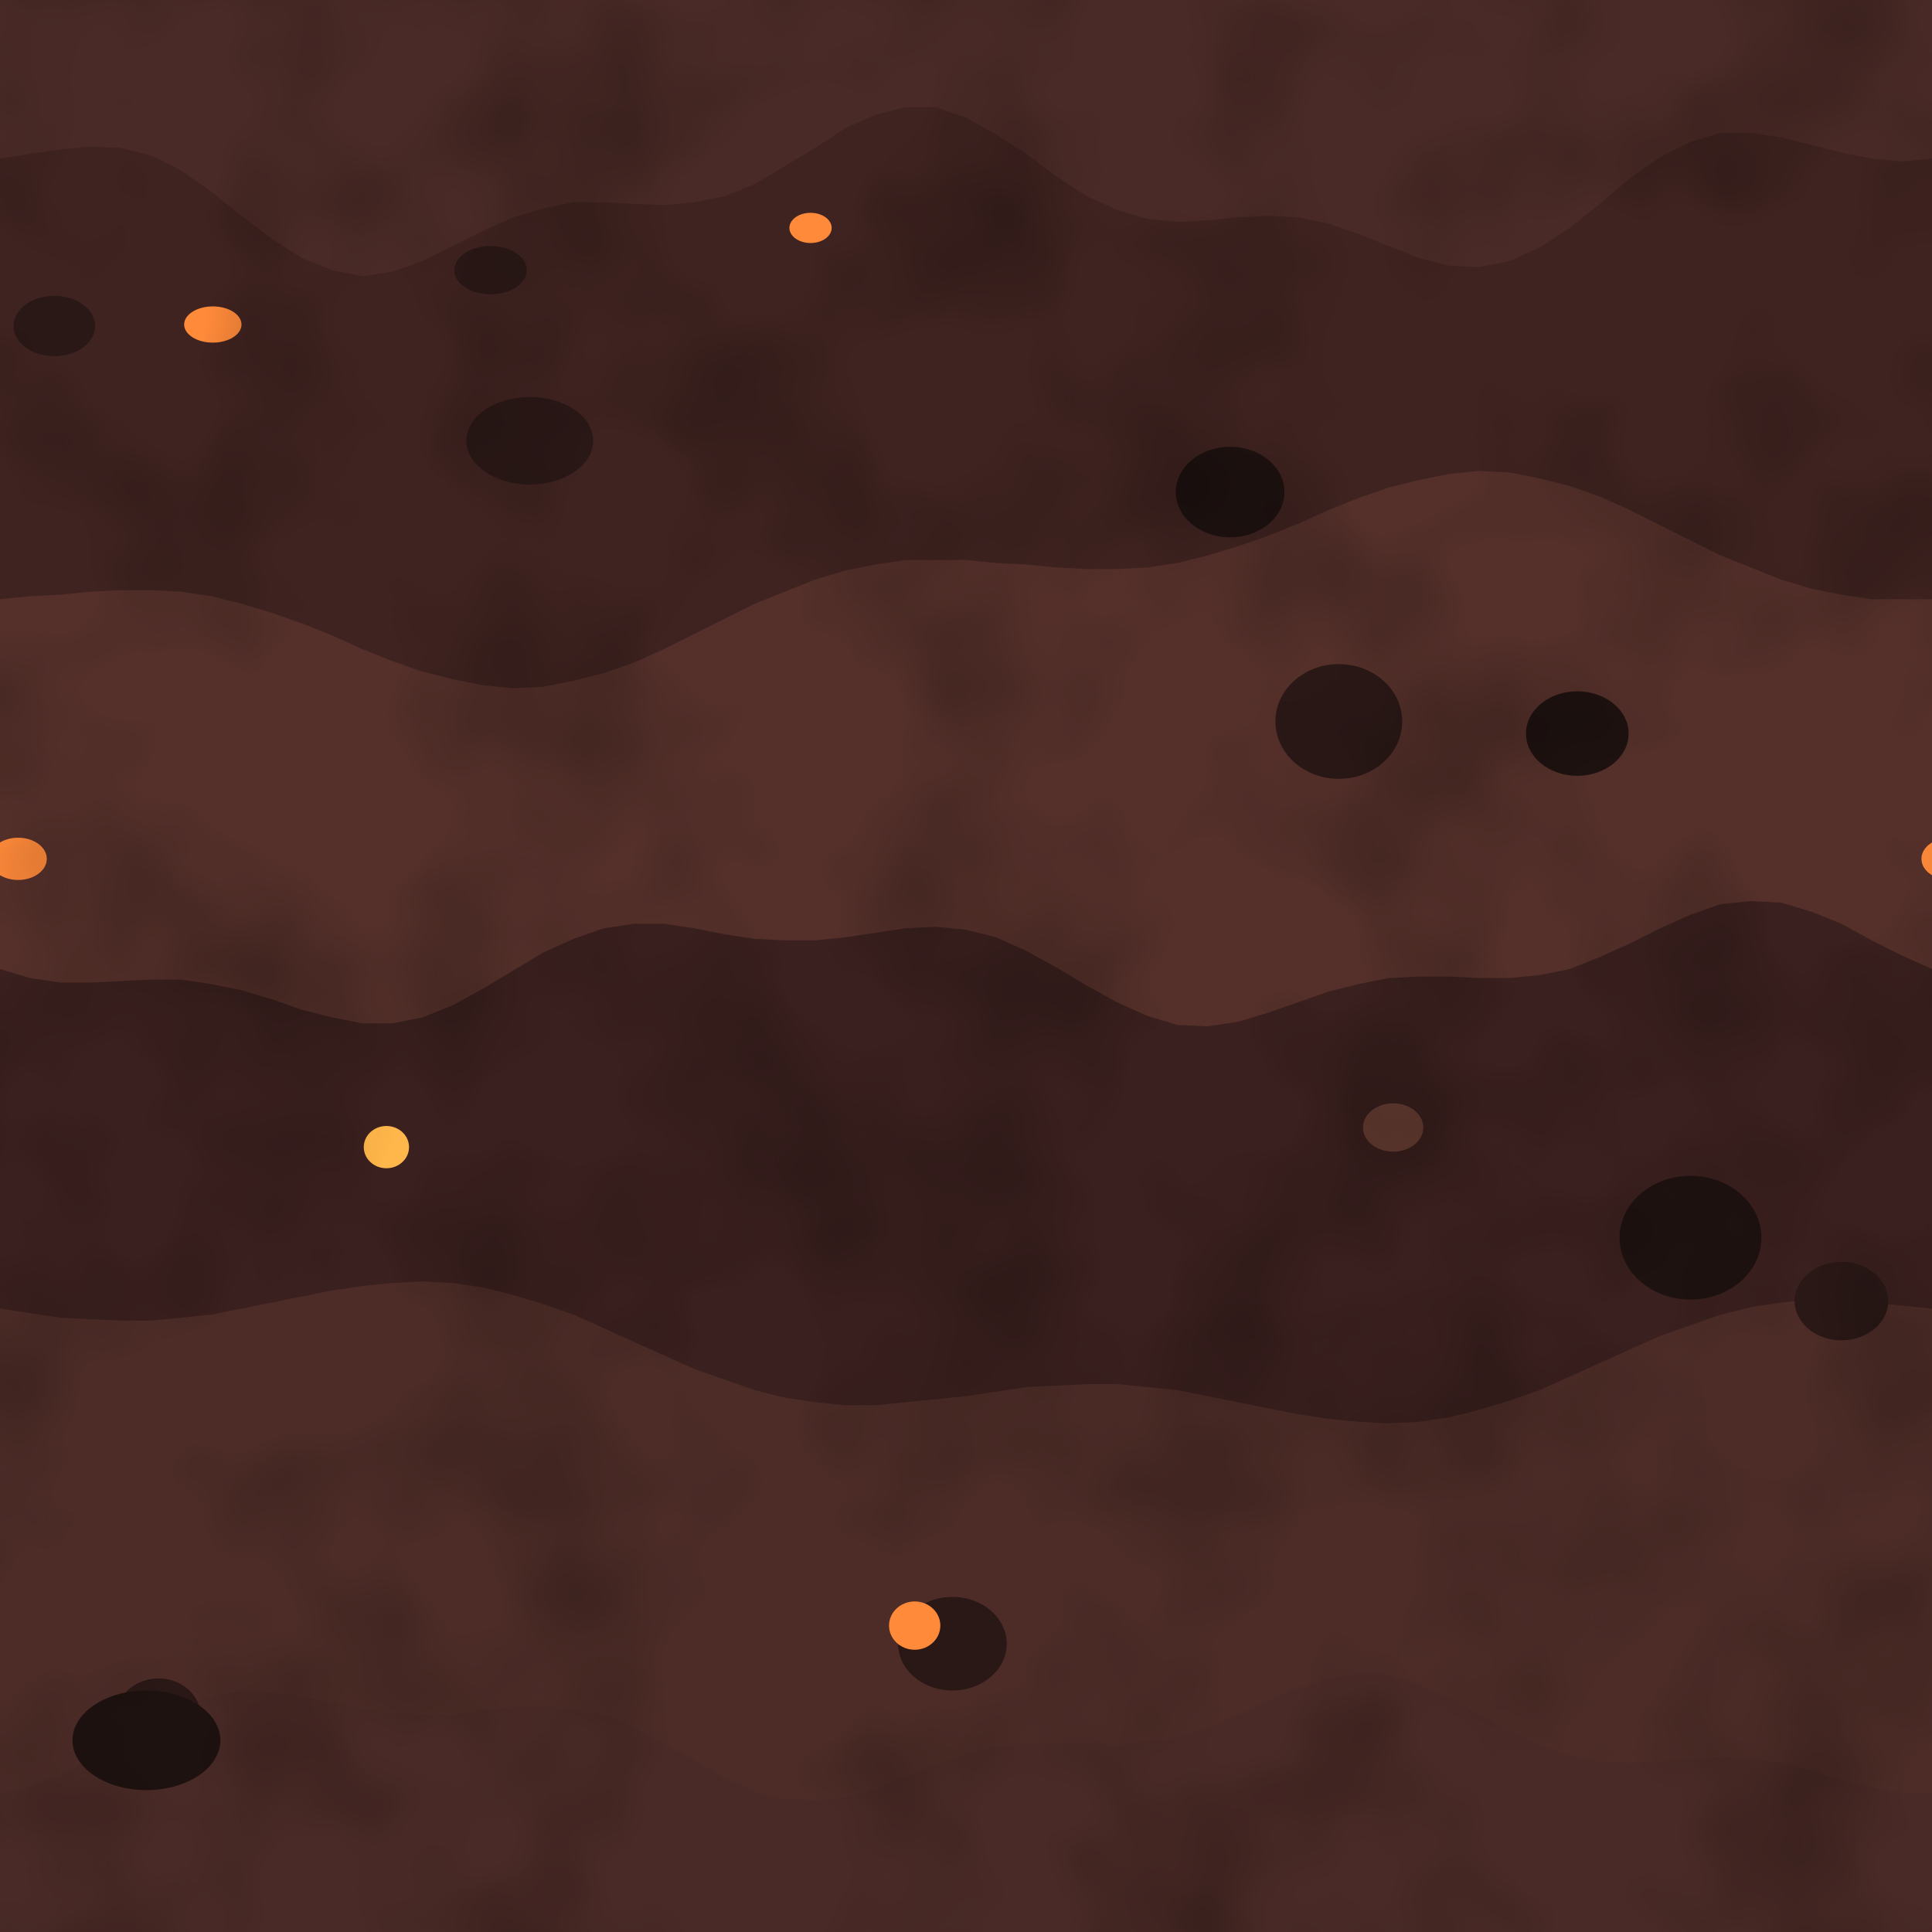
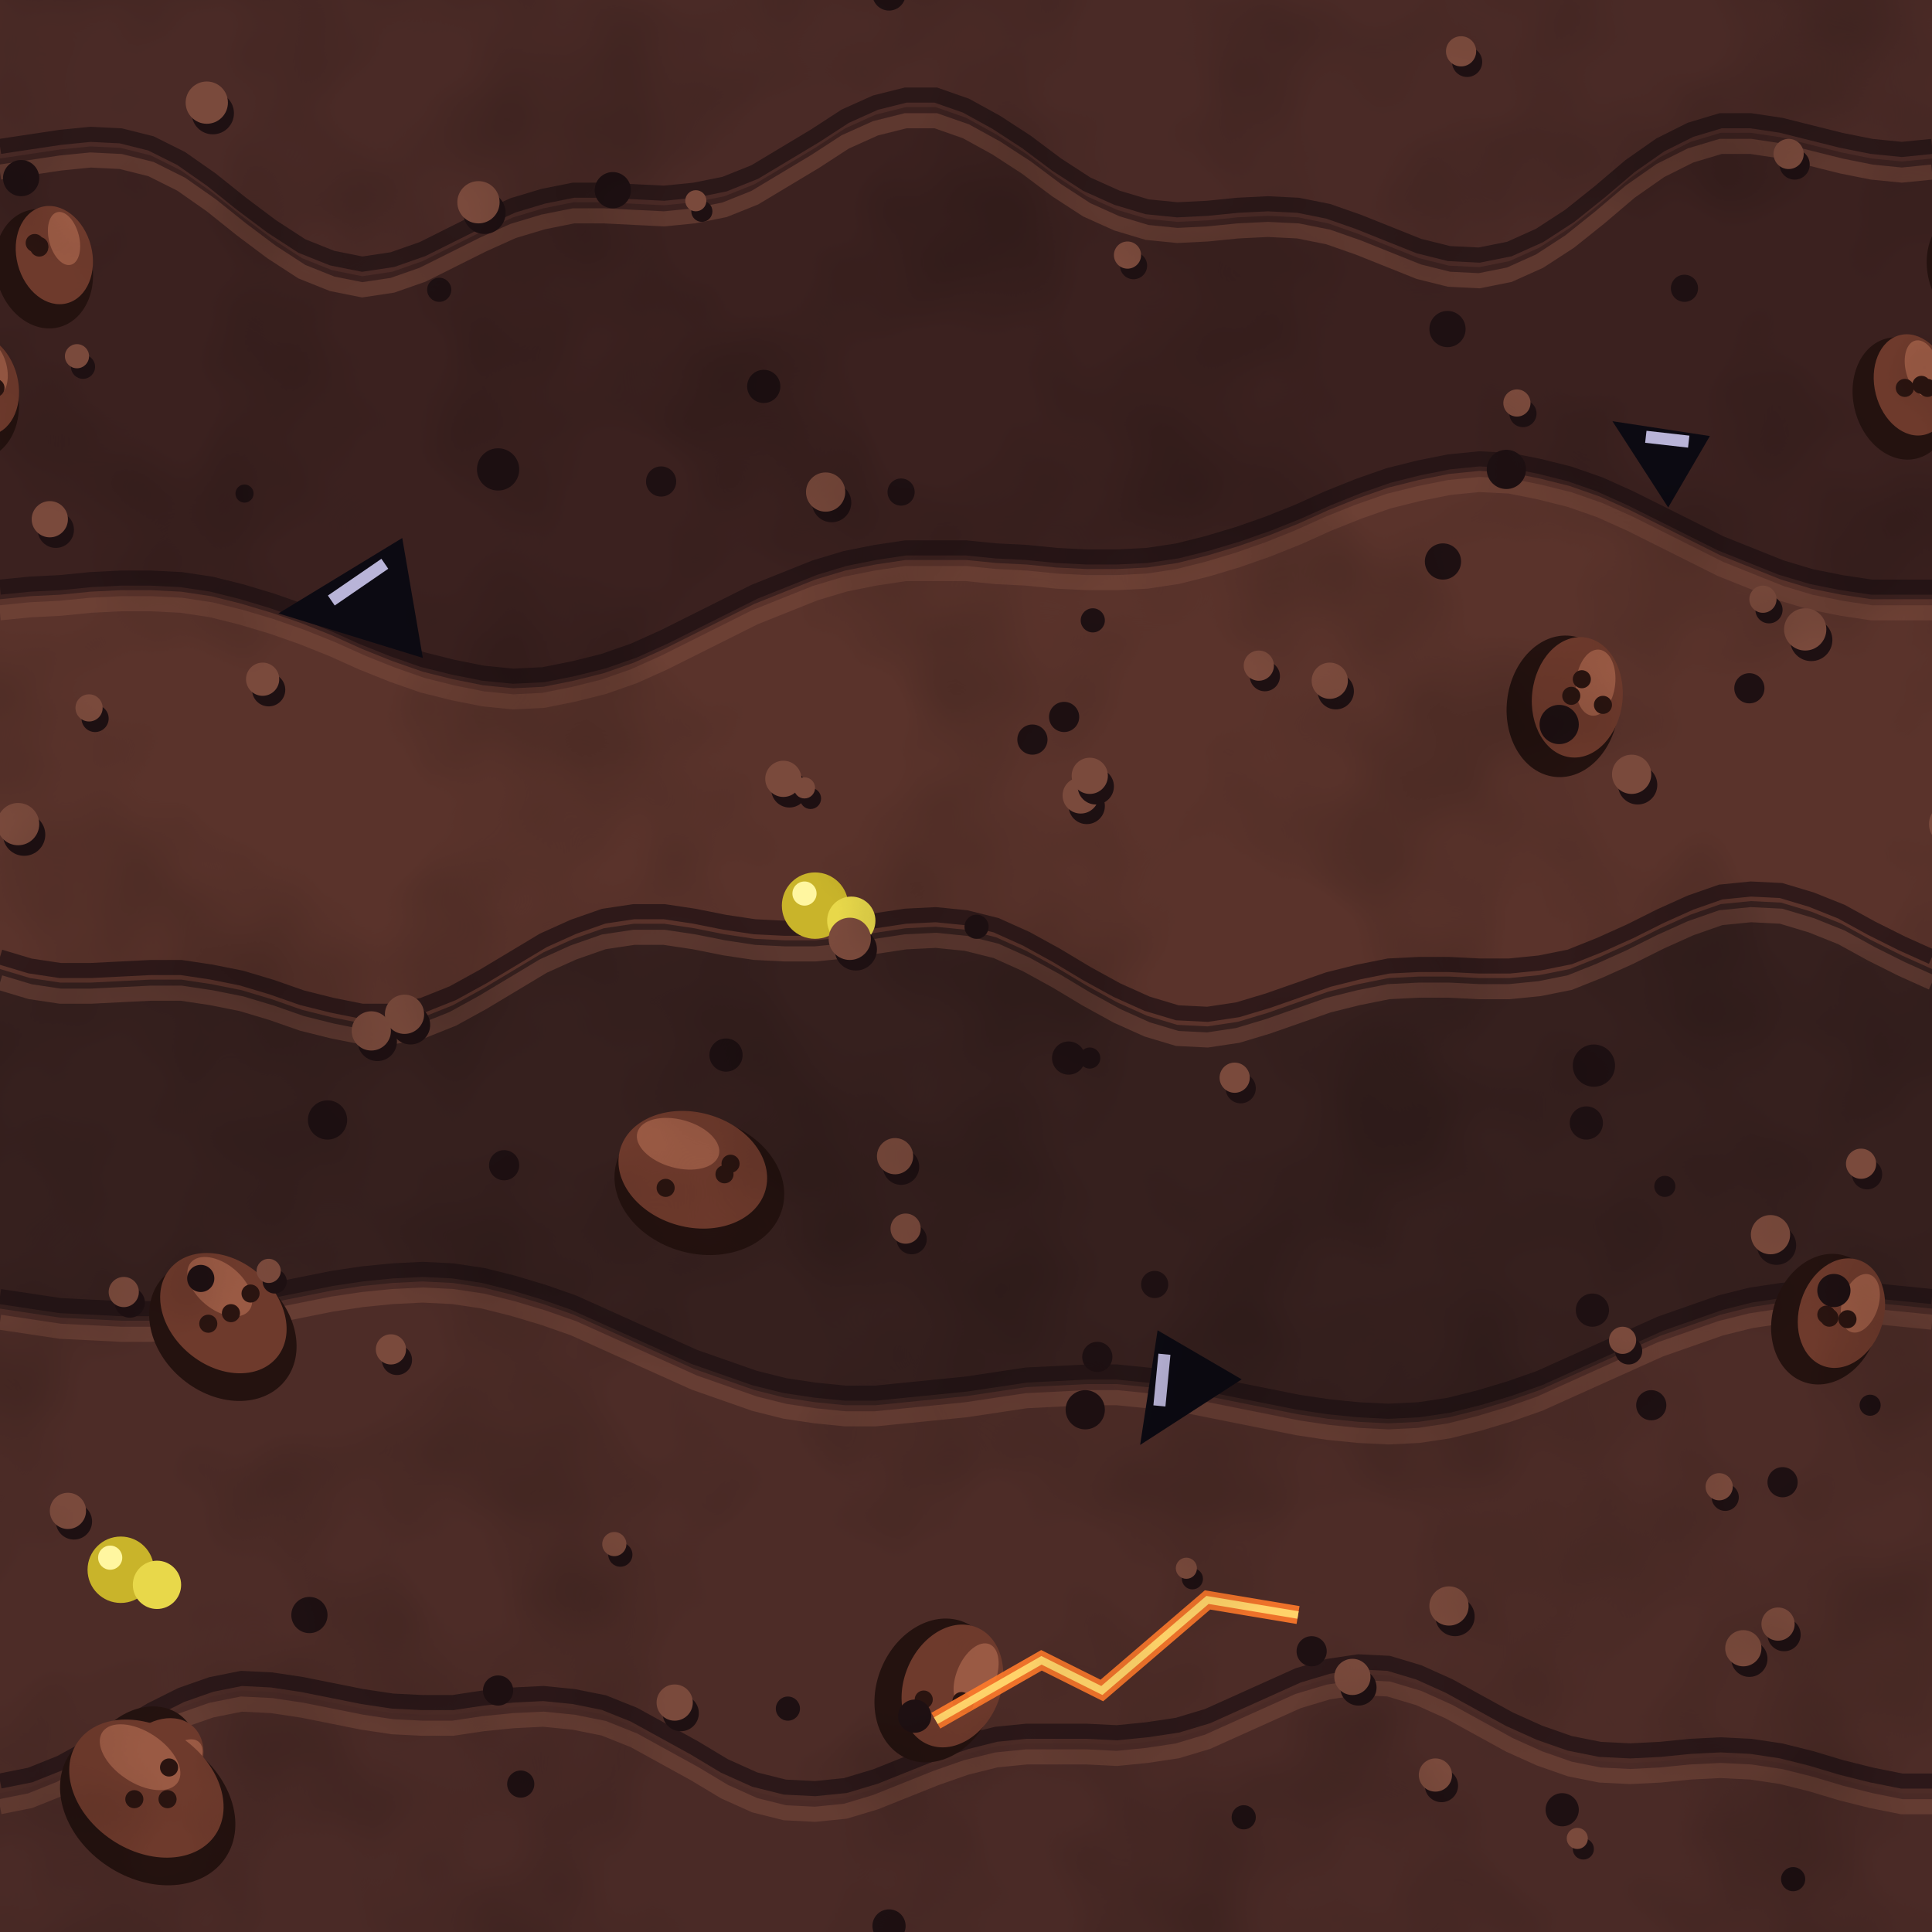
<svg xmlns="http://www.w3.org/2000/svg" width="128" height="128" viewBox="0 0 128 128">
  <defs>
    <filter id="a" width="128" height="128" x="0" y="0" filterUnits="userSpaceOnUse">
      <feTurbulence baseFrequency=".07" numOctaves="3" seed="19" stitchTiles="stitch" type="fractalNoise" />
      <feColorMatrix values="0 0 0 0 0 0 0 0 0 0 0 0 0 0 0 2 0 0 0 -0.85" />
    </filter>
  </defs>
  <path fill="#4a2a26" d="M0 0h128v128H0z" />
-   <path fill="#3f2320" d="m0 10.5 2-.3 2-.3 2-.2 2 .1 2 .5 2 1 2 1.4 2 1.6 2 1.5 2 1.3 2 .8 2 .4 2-.3 2-.7 2-1 2-1 2-.9 2-.6 2-.4h2l2 .1 2 .1 2-.2 2-.4 2-.8 2-1.2 2-1.2 2-1.3 2-.9 2-.5h2l2 .7 2 1.1 2 1.3 2 1.5 2 1.3 2 .9 2 .6 2 .2 2-.1 2-.2 2-.1 2 .1 2 .4 2 .7 2 .8 2 .8 2 .5 2 .1 2-.4 2-.9 2-1.3 2-1.6 2-1.7 2-1.4 2-1 2-.6h2l2 .3 2 .5 2 .5 2 .4 2 .2 2-.2V128H0z" />
-   <path fill="#55302a" d="m0 39.7 2-.2 2-.1 2-.2 2-.1h2l2 .1 2 .3 2 .5 2 .6 2 .7 2 .8 2 .9 2 .8 2 .7 2 .5 2 .4 2 .2 2-.1 2-.4 2-.5 2-.7 2-.9 2-1 2-1 2-1 2-.8 2-.8 2-.6 2-.4 2-.3h4l2 .2 2 .1 2 .2 2 .1h2l2-.1 2-.3 2-.5 2-.6 2-.7 2-.8 2-.9 2-.8 2-.7 2-.5 2-.4 2-.2 2 .1 2 .4 2 .5 2 .7 2 .9 2 1 2 1 2 1 2 .8 2 .8 2 .6 2 .4 2 .3h4V128H0z" />
-   <path fill="#3a201e" d="m0 64.2 2 .6 2 .3h2l2-.1 2-.1h2l2 .3 2 .4 2 .6 2 .7 2 .5 2 .4h2l2-.4 2-.8 2-1.1 2-1.2 2-1.2 2-.9 2-.7 2-.3h2l2 .3 2 .4 2 .3 2 .1h2l2-.2 2-.3 2-.3 2-.1 2 .2 2 .5 2 .9 2 1.1 2 1.2 2 1.1 2 .9 2 .6 2 .1 2-.3 2-.6 2-.7 2-.7 2-.5 2-.4 2-.1h2l2 .1h2l2-.2 2-.4 2-.8 2-.9 2-1 2-.9 2-.7 2-.2 2 .1 2 .6 2 .8 2 1.1 2 1 2 .9V128H0z" />
+   <path fill="#3b211f" d="m0 10.5 2-.3 2-.3 2-.2 2 .1 2 .5 2 1 2 1.4 2 1.6 2 1.5 2 1.3 2 .8 2 .4 2-.3 2-.7 2-1 2-1 2-.9 2-.6 2-.4h2l2 .1 2 .1 2-.2 2-.4 2-.8 2-1.2 2-1.2 2-1.3 2-.9 2-.5h2l2 .7 2 1.1 2 1.3 2 1.5 2 1.3 2 .9 2 .6 2 .2 2-.1 2-.2 2-.1 2 .1 2 .4 2 .7 2 .8 2 .8 2 .5 2 .1 2-.4 2-.9 2-1.3 2-1.6 2-1.7 2-1.4 2-1 2-.6h2l2 .3 2 .5 2 .5 2 .4 2 .2 2-.2V128H0z" />
+   <path fill="#5a332b" d="m0 39.7 2-.2 2-.1 2-.2 2-.1h2l2 .1 2 .3 2 .5 2 .6 2 .7 2 .8 2 .9 2 .8 2 .7 2 .5 2 .4 2 .2 2-.1 2-.4 2-.5 2-.7 2-.9 2-1 2-1 2-1 2-.8 2-.8 2-.6 2-.4 2-.3h4l2 .2 2 .1 2 .2 2 .1h2l2-.1 2-.3 2-.5 2-.6 2-.7 2-.8 2-.9 2-.8 2-.7 2-.5 2-.4 2-.2 2 .1 2 .4 2 .5 2 .7 2 .9 2 1 2 1 2 1 2 .8 2 .8 2 .6 2 .4 2 .3h4V128H0z" />
+   <path fill="#36201e" d="m0 64.2 2 .6 2 .3h2l2-.1 2-.1h2l2 .3 2 .4 2 .6 2 .7 2 .5 2 .4h2l2-.4 2-.8 2-1.1 2-1.2 2-1.2 2-.9 2-.7 2-.3h2l2 .3 2 .4 2 .3 2 .1h2l2-.2 2-.3 2-.3 2-.1 2 .2 2 .5 2 .9 2 1.1 2 1.2 2 1.1 2 .9 2 .6 2 .1 2-.3 2-.6 2-.7 2-.7 2-.5 2-.4 2-.1h2l2 .1h2l2-.2 2-.4 2-.8 2-.9 2-1 2-.9 2-.7 2-.2 2 .1 2 .6 2 .8 2 1.1 2 1 2 .9V128H0z" />
  <path fill="#4d2c27" d="m0 86.7 2 .3 2 .3 2 .1 2 .1h2l2-.2 2-.2 2-.4 2-.4 2-.4 2-.4 2-.3 2-.2 2-.1 2 .1 2 .3 2 .5 2 .6 2 .7 2 .9 2 .9 2 .9 2 .9 2 .7 2 .7 2 .5 2 .3 2 .2h2l2-.2 2-.2 2-.2 2-.3 2-.3 2-.1 2-.1h2l2 .2 2 .2 2 .4 2 .4 2 .4 2 .4 2 .3 2 .2 2 .1 2-.1 2-.3 2-.5 2-.6 2-.7 2-.9 2-.9 2-.9 2-.9 2-.7 2-.7 2-.5 2-.3 2-.2h2l2 .2 2 .2 2 .2V128H0z" />
  <path fill="#4a2a26" d="m0 118.8 2-.4 2-.8 2-1.1 2-1.2 2-1.2 2-1 2-.7 2-.4 2 .1 2 .3 2 .4 2 .4 2 .3 2 .1h2l2-.3 2-.2 2-.1 2 .2 2 .4 2 .8 2 1.1 2 1.1 2 1.2 2 .9 2 .5 2 .1 2-.2 2-.6 2-.8 2-.8 2-.7 2-.5 2-.2h4l2 .1 2-.2 2-.3 2-.6 2-.9 2-.9 2-.9 2-.6 2-.3 2 .1 2 .6 2 .9 2 1.1 2 1.1 2 .9 2 .7 2 .4 2 .1 2-.1 2-.2 2-.1 2 .1 2 .3 2 .5 2 .6 2 .5 2 .4h2v9.2H0z" />
-   <ellipse cx="104.5" cy="48.6" fill="#1e1210" rx="3.4" ry="2.8" />
-   <ellipse cx="92.3" cy="74.7" fill="#6a3f34" rx="2" ry="1.6" />
-   <ellipse cx="10.5" cy="113.7" fill="#2a1816" rx="2.8" ry="2.5" />
-   <ellipse cx="35.1" cy="29.2" fill="#2a1816" rx="4.2" ry="2.9" />
-   <ellipse cx="63.1" cy="108.9" fill="#2a1816" rx="3.6" ry="3.1" />
-   <ellipse cx="112" cy="82" fill="#1e1210" rx="4.7" ry="4.1" />
-   <ellipse cx="122" cy="86.2" fill="#2a1816" rx="3.1" ry="2.6" />
-   <ellipse cx="81.5" cy="32.6" fill="#1e1210" rx="3.6" ry="3" />
-   <ellipse cx="3.6" cy="21.6" fill="#2a1816" rx="2.7" ry="2" />
-   <ellipse cx="32.5" cy="17.9" fill="#2a1816" rx="2.4" ry="1.6" />
-   <ellipse cx="9.7" cy="115.3" fill="#1e1210" rx="4.9" ry="3.3" />
-   <ellipse cx="88.7" cy="47.8" fill="#2a1816" rx="4.2" ry="3.8" />
-   <ellipse cx="1.2" cy="56.9" fill="#ff8a3a" rx="1.9" ry="1.4" />
-   <ellipse cx="1.2" cy="56.9" fill="#ff8a3a" rx="1.9" ry="1.4" transform="translate(128)" />
-   <ellipse cx="25.6" cy="76" fill="#ffb64a" rx="1.5" ry="1.4" />
-   <ellipse cx="14.1" cy="21.5" fill="#ff8a3a" rx="1.9" ry="1.2" />
-   <ellipse cx="53.7" cy="15.1" fill="#ff8a3a" rx="1.4" ry="1" />
-   <ellipse cx="60.6" cy="107.7" fill="#ff8a3a" rx="1.7" ry="1.6" />
-   <path d="M0 0h128v128H0z" filter="url(#a)" opacity=".28" />
+   <path fill="none" stroke="#1e1012" d="m0 9.7 2-.3 2-.3 2-.2L8 9l2 .5 2 1 2 1.4 2 1.6 2 1.5 2 1.3 2 .8 2 .4 2-.3 2-.7 2-1 2-1 2-.9 2-.6 2-.4h2l2 .1 2 .1 2-.2 2-.4 2-.8 2-1.2L54 9l2-1.3 2-.9 2-.5h2l2 .7 2 1.1 2 1.3 2 1.5 2 1.3 2 .9 2 .6 2 .2 2-.1 2-.2 2-.1 2 .1 2 .4 2 .7 2 .8 2 .8 2 .5 2 .1 2-.4 2-.9 2-1.3 2-1.6 2-1.7 2-1.4 2-1 2-.6h2l2 .3 2 .5 2 .5 2 .4 2 .2 2-.2" opacity=".7" />
+   <path fill="none" stroke="#7a4a3c" d="m0 11.4 2-.3 2-.3 2-.2 2 .1 2 .5 2 1 2 1.4 2 1.6 2 1.5 2 1.3 2 .8 2 .4 2-.3 2-.7 2-1 2-1 2-.9 2-.6 2-.4h2l2 .1 2 .1 2-.2 2-.4 2-.8 2-1.2 2-1.2 2-1.3 2-.9 2-.5h2l2 .7 2 1.1 2 1.3 2 1.5 2 1.3 2 .9 2 .6 2 .2 2-.1 2-.2 2-.1 2 .1 2 .4 2 .7 2 .8 2 .8 2 .5 2 .1 2-.4 2-.9 2-1.3 2-1.6 2-1.7 2-1.4 2-1 2-.6h2l2 .3 2 .5 2 .5 2 .4 2 .2 2-.2" opacity=".55" />
+   <path fill="none" stroke="#1e1012" d="m0 38.9 2-.2 2-.1 2-.2 2-.1h2l2 .1 2 .3 2 .5 2 .6 2 .7 2 .8 2 .9 2 .8 2 .7 2 .5 2 .4 2 .2 2-.1 2-.4 2-.5 2-.7 2-.9 2-1 2-1 2-1 2-.8 2-.8 2-.6 2-.4 2-.3h4l2 .2 2 .1 2 .2 2 .1h2l2-.1 2-.3 2-.5 2-.6 2-.7 2-.8 2-.9 2-.8 2-.7 2-.5 2-.4 2-.2 2 .1 2 .4 2 .5 2 .7 2 .9 2 1 2 1 2 1 2 .8 2 .8 2 .6 2 .4 2 .3h4" opacity=".7" />
+   <path fill="none" stroke="#7a4a3c" d="m0 40.6 2-.2 2-.1 2-.2 2-.1h2l2 .1 2 .3 2 .5 2 .6 2 .7 2 .8 2 .9 2 .8 2 .7 2 .5 2 .4 2 .2 2-.1 2-.4 2-.5 2-.7 2-.9 2-1 2-1 2-1 2-.8 2-.8 2-.6 2-.4 2-.3h4l2 .2 2 .1 2 .2 2 .1h2l2-.1 2-.3 2-.5 2-.6 2-.7 2-.8 2-.9 2-.8 2-.7 2-.5 2-.4 2-.2 2 .1 2 .4 2 .5 2 .7 2 .9 2 1 2 1 2 1 2 .8 2 .8 2 .6 2 .4 2 .3h4" opacity=".55" />
+   <path fill="none" stroke="#1e1012" d="m0 63.4 2 .6 2 .3h2l2-.1 2-.1h2l2 .3 2 .4 2 .6 2 .7 2 .5 2 .4h2l2-.4 2-.8 2-1.1 2-1.2 2-1.2 2-.9 2-.7 2-.3h2l2 .3 2 .4 2 .3 2 .1h2l2-.2 2-.3 2-.3 2-.1 2 .2 2 .5 2 .9 2 1.1 2 1.2 2 1.1 2 .9 2 .6 2 .1 2-.3 2-.6 2-.7 2-.7 2-.5 2-.4 2-.1h2l2 .1h2l2-.2 2-.4 2-.8 2-.9 2-1 2-.9 2-.7 2-.2 2 .1 2 .6 2 .8 2 1.1 2 1 2 .9" opacity=".7" />
+   <path fill="none" stroke="#7a4a3c" d="m0 65.1 2 .6 2 .3h2l2-.1 2-.1h2l2 .3 2 .4 2 .6 2 .7 2 .5 2 .4h2l2-.4 2-.8 2-1.1 2-1.2 2-1.2 2-.9 2-.7 2-.3h2l2 .3 2 .4 2 .3 2 .1h2l2-.2 2-.3 2-.3 2-.1 2 .2 2 .5 2 .9 2 1.1 2 1.2 2 1.1 2 .9 2 .6 2 .1 2-.3 2-.6 2-.7 2-.7 2-.5 2-.4 2-.1h2l2 .1h2l2-.2 2-.4 2-.8 2-.9 2-1 2-.9 2-.7 2-.2 2 .1 2 .6 2 .8 2 1.1 2 1 2 .9" opacity=".55" />
+   <path fill="none" stroke="#1e1012" d="m0 85.9 2 .3 2 .3 2 .1 2 .1h2l2-.2 2-.2 2-.4 2-.4 2-.4 2-.4 2-.3 2-.2 2-.1 2 .1 2 .3 2 .5 2 .6 2 .7 2 .9 2 .9 2 .9 2 .9 2 .7 2 .7 2 .5 2 .3 2 .2h2l2-.2 2-.2 2-.2 2-.3 2-.3 2-.1 2-.1h2l2 .2 2 .2 2 .4 2 .4 2 .4 2 .4 2 .3 2 .2 2 .1 2-.1 2-.3 2-.5 2-.6 2-.7 2-.9 2-.9 2-.9 2-.9 2-.7 2-.7 2-.5 2-.3 2-.2h2l2 .2 2 .2 2 .2" opacity=".7" />
+   <path fill="none" stroke="#7a4a3c" d="m0 87.6 2 .3 2 .3 2 .1 2 .1h2l2-.2 2-.2 2-.4 2-.4 2-.4 2-.4 2-.3 2-.2 2-.1 2 .1 2 .3 2 .5 2 .6 2 .7 2 .9 2 .9 2 .9 2 .9 2 .7 2 .7 2 .5 2 .3 2 .2h2l2-.2 2-.2 2-.2 2-.3 2-.3 2-.1 2-.1h2l2 .2 2 .2 2 .4 2 .4 2 .4 2 .4 2 .3 2 .2 2 .1 2-.1 2-.3 2-.5 2-.6 2-.7 2-.9 2-.9 2-.9 2-.9 2-.7 2-.7 2-.5 2-.3 2-.2h2l2 .2 2 .2 2 .2" opacity=".55" />
+   <path fill="none" stroke="#1e1012" d="m0 118 2-.4 2-.8 2-1.1 2-1.2 2-1.2 2-1 2-.7 2-.4 2 .1 2 .3 2 .4 2 .4 2 .3 2 .1h2l2-.3 2-.2 2-.1 2 .2 2 .4 2 .8 2 1.1 2 1.1 2 1.2 2 .9 2 .5 2 .1 2-.2 2-.6 2-.8 2-.8 2-.7 2-.5 2-.2h4l2 .1 2-.2 2-.3 2-.6 2-.9 2-.9 2-.9 2-.6 2-.3 2 .1 2 .6 2 .9 2 1.1 2 1.1 2 .9 2 .7 2 .4 2 .1 2-.1 2-.2 2-.1 2 .1 2 .3 2 .5 2 .6 2 .5 2 .4h2" opacity=".7" />
+   <path fill="none" stroke="#7a4a3c" d="m0 119.7 2-.4 2-.8 2-1.1 2-1.2 2-1.2 2-1 2-.7 2-.4 2 .1 2 .3 2 .4 2 .4 2 .3 2 .1h2l2-.3 2-.2 2-.1 2 .2 2 .4 2 .8 2 1.1 2 1.1 2 1.2 2 .9 2 .5 2 .1 2-.2 2-.6 2-.8 2-.8 2-.7 2-.5 2-.2h4l2 .1 2-.2 2-.3 2-.6 2-.9 2-.9 2-.9 2-.6 2-.3 2 .1 2 .6 2 .9 2 1.1 2 1.1 2 .9 2 .7 2 .4 2 .1 2-.1 2-.2 2-.1 2 .1 2 .3 2 .5 2 .6 2 .5 2 .4h2" opacity=".55" />
+   <g transform="rotate(96.3 104.5 46.2)">
+     <ellipse cx="105.2" cy="47.1" fill="#24120f" rx="4.7" ry="3.7" />
+     <ellipse cx="104.5" cy="46.2" fill="#6e3a2c" rx="4" ry="3" />
+     <ellipse cx="103.4" cy="45.1" fill="#9a5a44" rx="2.2" ry="1.3" />
+   </g>
+   <circle cx="106.2" cy="46.7" r=".6" fill="#2a1410" />
+   <circle cx="104.8" cy="45" r=".6" fill="#2a1410" />
+   <circle cx="104.1" cy="46.1" r=".6" fill="#2a1410" />
+   <g transform="rotate(132 10.5 116.9)">
+     <ellipse cx="11.2" cy="117.8" fill="#24120f" rx="4.1" ry="3.3" />
+     <ellipse cx="10.5" cy="116.9" fill="#6e3a2c" rx="3.4" ry="2.6" />
+     <ellipse cx="9.5" cy="115.9" fill="#9a5a44" rx="1.9" ry="1.1" />
+   </g>
+   <circle cx="9.8" cy="116.4" r=".6" fill="#2a1410" />
+   <circle cx="9.4" cy="117.4" r=".6" fill="#2a1410" />
+   <circle cx="9.4" cy="116.1" r=".6" fill="#2a1410" />
+   <g transform="rotate(112.7 63.1 111.7)">
+     <ellipse cx="63.8" cy="112.6" fill="#24120f" rx="4.9" ry="3.9" />
+     <ellipse cx="63.1" cy="111.7" fill="#6e3a2c" rx="4.2" ry="3.2" />
+     <ellipse cx="61.9" cy="110.5" fill="#9a5a44" rx="2.3" ry="1.3" />
+   </g>
+   <circle cx="61.2" cy="112.6" r=".6" fill="#2a1410" />
+   <circle cx="63.7" cy="112.7" r=".6" fill="#2a1410" />
+   <circle cx="63.9" cy="112.9" r=".6" fill="#2a1410" />
+   <g transform="rotate(107.5 122 87)">
+     <ellipse cx="122.7" cy="87.9" fill="#24120f" rx="4.4" ry="3.5" />
+     <ellipse cx="122" cy="87" fill="#6e3a2c" rx="3.7" ry="2.8" />
+     <ellipse cx="121" cy="86" fill="#9a5a44" rx="2" ry="1.2" />
+   </g>
+   <circle cx="121.2" cy="87.3" r=".6" fill="#2a1410" />
+   <circle cx="121" cy="87.1" r=".6" fill="#2a1410" />
+   <circle cx="122.4" cy="87.4" r=".6" fill="#2a1410" />
+   <g transform="rotate(75.3 3.6 16.9)">
+     <ellipse cx="4.3" cy="17.8" fill="#24120f" rx="4" ry="3.2" />
+     <ellipse cx="3.6" cy="16.9" fill="#6e3a2c" rx="3.3" ry="2.5" />
+     <ellipse cx="2.7" cy="16" fill="#9a5a44" rx="1.8" ry="1" />
+   </g>
+   <g transform="rotate(75.3 67.6 99.856)">
+     <ellipse cx="4.3" cy="17.8" fill="#24120f" rx="4" ry="3.2" />
+     <ellipse cx="3.6" cy="16.9" fill="#6e3a2c" rx="3.3" ry="2.5" />
+     <ellipse cx="2.7" cy="16" fill="#9a5a44" rx="1.8" ry="1" />
+   </g>
+   <circle cx="2.6" cy="16.4" r=".6" fill="#2a1410" />
+   <circle cx="2.3" cy="16.1" r=".6" fill="#2a1410" />
+   <circle cx="2.6" cy="16.3" r=".6" fill="#2a1410" />
+   <g transform="rotate(33.6 9.7 118.5)">
+     <ellipse cx="10.4" cy="119.4" fill="#24120f" rx="6.2" ry="4.8" />
+     <ellipse cx="9.7" cy="118.5" fill="#6e3a2c" rx="5.5" ry="4.1" />
+     <ellipse cx="8.2" cy="117" fill="#9a5a44" rx="3" ry="1.7" />
+   </g>
+   <circle cx="11.1" cy="119.2" r=".6" fill="#2a1410" />
+   <circle cx="8.9" cy="119.2" r=".6" fill="#2a1410" />
+   <circle cx="11.2" cy="117.1" r=".6" fill="#2a1410" />
+   <g transform="rotate(39.6 14.8 87)">
+     <ellipse cx="15.5" cy="87.9" fill="#24120f" rx="5.3" ry="4.2" />
+     <ellipse cx="14.8" cy="87" fill="#6e3a2c" rx="4.6" ry="3.5" />
+     <ellipse cx="13.5" cy="85.8" fill="#9a5a44" rx="2.5" ry="1.5" />
+   </g>
+   <circle cx="15.3" cy="87" r=".6" fill="#2a1410" />
+   <circle cx="16.6" cy="85.7" r=".6" fill="#2a1410" />
+   <circle cx="13.8" cy="87.7" r=".6" fill="#2a1410" />
+   <g transform="rotate(15.5 45.9 77.5)">
+     <ellipse cx="46.6" cy="78.4" fill="#24120f" rx="5.7" ry="4.5" />
+     <ellipse cx="45.9" cy="77.5" fill="#6e3a2c" rx="5" ry="3.8" />
+     <ellipse cx="44.5" cy="76.1" fill="#9a5a44" rx="2.8" ry="1.6" />
+   </g>
+   <circle cx="48.4" cy="77.1" r=".6" fill="#2a1410" />
+   <circle cx="48" cy="77.8" r=".6" fill="#2a1410" />
+   <circle cx="44.1" cy="78.7" r=".6" fill="#2a1410" />
+   <g transform="rotate(75.9 126.7 25.5)">
+     <ellipse cx="127.4" cy="26.4" fill="#24120f" rx="4.1" ry="3.2" />
+     <ellipse cx="126.7" cy="25.5" fill="#6e3a2c" rx="3.4" ry="2.5" />
+     <ellipse cx="125.8" cy="24.6" fill="#9a5a44" rx="1.9" ry="1.1" />
+   </g>
+   <g transform="rotate(75.9 62.7 -56.564)">
+     <ellipse cx="127.4" cy="26.4" fill="#24120f" rx="4.1" ry="3.2" />
+     <ellipse cx="126.7" cy="25.5" fill="#6e3a2c" rx="3.4" ry="2.5" />
+     <ellipse cx="125.8" cy="24.6" fill="#9a5a44" rx="1.9" ry="1.1" />
+   </g>
+   <circle cx="127.7" cy="25.7" r=".6" fill="#2a1410" />
+   <circle cx="127.7" cy="25.7" r=".6" fill="#2a1410" transform="translate(-128)" />
+   <circle cx="127.3" cy="25.5" r=".6" fill="#2a1410" />
+   <circle cx="127.3" cy="25.5" r=".6" fill="#2a1410" transform="translate(-128)" />
+   <circle cx="126.2" cy="25.7" r=".6" fill="#2a1410" />
+   <circle cx="126.2" cy="25.7" r=".6" fill="#2a1410" transform="translate(-128)" />
+   <path fill="#0c0a12" d="m18.446 40.64 8.204-4.996 1.364 7.945z" />
+   <path stroke="#b9b4d8" stroke-width=".8" d="m21.95 39.786 3.546-2.434" />
+   <path fill="#0c0a12" d="m75.536 95.732 1.157-7.596 5.571 3.25z" />
+   <path stroke="#b9b4d8" stroke-width=".8" d="m76.814 93.146.332-3.424" />
+   <path fill="#0c0a12" d="m106.828 27.906 6.456.983-2.762 4.735z" />
+   <path stroke="#b9b4d8" stroke-width=".8" d="m109.04 28.938 2.842.322" />
+   <circle cx="54" cy="60" r="2.2" fill="#c9b42a" />
+   <circle cx="56.4" cy="61" r="1.6" fill="#e8d84a" />
+   <circle cx="53.3" cy="59.2" r=".8" fill="#fff6a0" />
+   <circle cx="8" cy="104" r="2.2" fill="#c9b42a" />
+   <circle cx="10.4" cy="105" r="1.6" fill="#e8d84a" />
+   <circle cx="7.3" cy="103.2" r=".8" fill="#fff6a0" />
+   <path fill="none" stroke="#ff7a2a" stroke-width="1.2" d="m62 114 7-4 4 2 7-6 6 1" opacity=".9" />
+   <path fill="none" stroke="#ffd36a" stroke-width=".5" d="m62 114 7-4 4 2 7-6 6 1" />
+   <circle cx="1.6" cy="55.3" r="1.4" fill="#1e1012" />
+   <circle cx="1.2" cy="54.6" r="1.4" fill="#7a4a3c" />
+   <g transform="translate(128)">
+     <circle cx="1.6" cy="55.3" r="1.4" fill="#1e1012" />
+     <circle cx="1.2" cy="54.6" r="1.4" fill="#7a4a3c" />
+   </g>
+   <circle cx="50.6" cy="25.6" r="1.1" fill="#1e1012" />
+   <circle cx="104.9" cy="122.5" r=".7" fill="#1e1012" />
+   <circle cx="104.5" cy="121.8" r=".7" fill="#7a4a3c" />
+   <circle cx="118.9" cy="10.9" r="1" fill="#1e1012" />
+   <circle cx="118.5" cy="10.2" r="1" fill="#7a4a3c" />
+   <circle cx="6.3" cy="47.6" r=".9" fill="#1e1012" />
+   <circle cx="5.9" cy="46.9" r=".9" fill="#7a4a3c" />
+   <circle cx="60.6" cy="113.7" r="1.1" fill="#1e1012" />
+   <circle cx="17.8" cy="45.7" r="1.1" fill="#1e1012" />
+   <circle cx="17.4" cy="45" r="1.1" fill="#7a4a3c" />
+   <circle cx="76.5" cy="85.1" r=".9" fill="#1e1012" />
+   <circle cx="20.5" cy="107" r="1.2" fill="#1e1012" />
+   <circle cx="1.4" cy="11.8" r="1.2" fill="#1e1012" />
+   <circle cx="1.4" cy="11.8" r="1.2" fill="#1e1012" transform="translate(128)" />
+   <circle cx="8.6" cy="86.3" r="1" fill="#1e1012" />
+   <circle cx="8.2" cy="85.6" r="1" fill="#7a4a3c" />
+   <circle cx="96.4" cy="107.1" r="1.3" fill="#1e1012" />
+   <circle cx="96" cy="106.4" r="1.3" fill="#7a4a3c" />
+   <circle cx="115.9" cy="109.9" r="1.2" fill="#1e1012" />
+   <circle cx="115.5" cy="109.2" r="1.2" fill="#7a4a3c" />
+   <circle cx="121.5" cy="85.5" r="1.1" fill="#1e1012" />
+   <circle cx="33.4" cy="77.2" r="1" fill="#1e1012" />
+   <circle cx="25" cy="69" r="1.3" fill="#1e1012" />
+   <circle cx="24.6" cy="68.3" r="1.3" fill="#7a4a3c" />
+   <circle cx="40.6" cy="12.6" r="1.2" fill="#1e1012" />
+   <circle cx="82.2" cy="72.1" r="1" fill="#1e1012" />
+   <circle cx="81.8" cy="71.4" r="1" fill="#7a4a3c" />
+   <circle cx="71.9" cy="93.4" r="1.3" fill="#1e1012" />
+   <circle cx="95.9" cy="21.8" r="1.2" fill="#1e1012" />
+   <circle cx="110.3" cy="78.6" r=".7" fill="#1e1012" />
+   <circle cx="86.9" cy="109.4" r="1" fill="#1e1012" />
+   <circle cx="45.1" cy="113.5" r="1.2" fill="#1e1012" />
+   <circle cx="44.7" cy="112.8" r="1.2" fill="#7a4a3c" />
+   <circle cx="115.9" cy="45.6" r="1" fill="#1e1012" />
+   <circle cx="100.9" cy="27.4" r=".9" fill="#1e1012" />
+   <circle cx="100.5" cy="26.7" r=".9" fill="#7a4a3c" />
+   <circle cx="103.3" cy="48" r="1.3" fill="#1e1012" />
+   <circle cx="33" cy="112" r="1" fill="#1e1012" />
+   <circle cx="95.5" cy="118.3" r="1.1" fill="#1e1012" />
+   <circle cx="95.1" cy="117.6" r="1.1" fill="#7a4a3c" />
+   <circle cx="58.9" cy="127.6" r="1.1" fill="#1e1012" />
+   <circle cx="58.9" cy="-.4" r="1.1" fill="#1e1012" />
+   <circle cx="90" cy="111.8" r="1.2" fill="#1e1012" />
+   <circle cx="89.6" cy="111.1" r="1.2" fill="#7a4a3c" />
+   <circle cx="72.4" cy="41.1" r=".8" fill="#1e1012" />
+   <circle cx="59.7" cy="77.3" r="1.2" fill="#1e1012" />
+   <circle cx="59.3" cy="76.6" r="1.2" fill="#7a4a3c" />
+   <circle cx="55.1" cy="33.3" r="1.3" fill="#1e1012" />
+   <circle cx="54.7" cy="32.6" r="1.3" fill="#7a4a3c" />
+   <circle cx="118.8" cy="124.5" r=".8" fill="#1e1012" />
+   <circle cx="117.2" cy="40.4" r=".9" fill="#1e1012" />
+   <circle cx="116.8" cy="39.7" r=".9" fill="#7a4a3c" />
+   <circle cx="33" cy="31.1" r="1.4" fill="#1e1012" />
+   <circle cx="118.2" cy="108.3" r="1.1" fill="#1e1012" />
+   <circle cx="117.8" cy="107.6" r="1.1" fill="#7a4a3c" />
+   <circle cx="59.7" cy="32.6" r=".9" fill="#1e1012" />
+   <circle cx="46.5" cy="14" r=".7" fill="#1e1012" />
+   <circle cx="46.1" cy="13.3" r=".7" fill="#7a4a3c" />
+   <circle cx="43.8" cy="31.9" r="1" fill="#1e1012" />
+   <circle cx="52.3" cy="52.3" r="1.2" fill="#1e1012" />
+   <circle cx="51.9" cy="51.6" r="1.2" fill="#7a4a3c" />
+   <circle cx="111.6" cy="19.1" r=".9" fill="#1e1012" />
+   <circle cx="97.2" cy="4.1" r="1" fill="#1e1012" />
+   <circle cx="96.8" cy="3.4" r="1" fill="#7a4a3c" />
+   <circle cx="16.2" cy="32.7" r=".6" fill="#1e1012" />
+   <circle cx="82.4" cy="120.4" r=".8" fill="#1e1012" />
+   <circle cx="64.7" cy="61.4" r=".8" fill="#1e1012" />
+   <circle cx="105.6" cy="70.6" r="1.4" fill="#1e1012" />
+   <circle cx="118.1" cy="98.2" r="1" fill="#1e1012" />
+   <circle cx="70.8" cy="70.1" r="1.1" fill="#1e1012" />
+   <circle cx="13.3" cy="84.7" r=".9" fill="#1e1012" />
+   <circle cx="114.3" cy="99.2" r=".9" fill="#1e1012" />
+   <circle cx="113.9" cy="98.5" r=".9" fill="#7a4a3c" />
+   <circle cx="88.5" cy="45.8" r="1.2" fill="#1e1012" />
+   <circle cx="88.1" cy="45.1" r="1.2" fill="#7a4a3c" />
+   <circle cx="27.2" cy="67.9" r="1.3" fill="#1e1012" />
+   <circle cx="26.8" cy="67.2" r="1.3" fill="#7a4a3c" />
+   <circle cx="103.5" cy="119.9" r="1.1" fill="#1e1012" />
+   <circle cx="72" cy="53.4" r="1.2" fill="#1e1012" />
+   <circle cx="71.6" cy="52.7" r="1.2" fill="#7a4a3c" />
+   <circle cx="18.2" cy="84.9" r=".8" fill="#1e1012" />
+   <circle cx="17.8" cy="84.2" r=".8" fill="#7a4a3c" />
+   <circle cx="34.5" cy="118.2" r=".9" fill="#1e1012" />
+   <circle cx="26.3" cy="90.1" r="1" fill="#1e1012" />
+   <circle cx="25.9" cy="89.4" r="1" fill="#7a4a3c" />
+   <circle cx="75.1" cy="17.6" r=".9" fill="#1e1012" />
+   <circle cx="74.7" cy="16.9" r=".9" fill="#7a4a3c" />
+   <circle cx="99.8" cy="31.1" r="1.3" fill="#1e1012" />
+   <circle cx="72.6" cy="52.1" r="1.2" fill="#1e1012" />
+   <circle cx="72.2" cy="51.4" r="1.2" fill="#7a4a3c" />
+   <circle cx="29.1" cy="19.2" r=".8" fill="#1e1012" />
+   <circle cx="107.9" cy="89.5" r=".9" fill="#1e1012" />
+   <circle cx="107.5" cy="88.8" r=".9" fill="#7a4a3c" />
+   <circle cx="95.6" cy="37.2" r="1.2" fill="#1e1012" />
+   <circle cx="56.7" cy="62.9" r="1.4" fill="#1e1012" />
+   <circle cx="56.3" cy="62.2" r="1.4" fill="#7a4a3c" />
+   <circle cx="123.7" cy="77.8" r="1" fill="#1e1012" />
+   <circle cx="123.3" cy="77.1" r="1" fill="#7a4a3c" />
+   <circle cx="5.5" cy="24.3" r=".8" fill="#1e1012" />
+   <circle cx="5.1" cy="23.6" r=".8" fill="#7a4a3c" />
+   <circle cx="83.8" cy="44.8" r="1" fill="#1e1012" />
+   <circle cx="83.4" cy="44.1" r="1" fill="#7a4a3c" />
+   <circle cx="105.1" cy="74.4" r="1.1" fill="#1e1012" />
+   <circle cx="108.5" cy="52" r="1.3" fill="#1e1012" />
+   <circle cx="108.1" cy="51.3" r="1.3" fill="#7a4a3c" />
+   <circle cx="3.7" cy="35.1" r="1.2" fill="#1e1012" />
+   <circle cx="3.3" cy="34.4" r="1.2" fill="#7a4a3c" />
+   <circle cx="52.2" cy="113.2" r=".8" fill="#1e1012" />
+   <circle cx="14.1" cy="7.5" r="1.4" fill="#1e1012" />
+   <circle cx="13.7" cy="6.8" r="1.4" fill="#7a4a3c" />
+   <circle cx="123.9" cy="93.1" r=".7" fill="#1e1012" />
+   <circle cx="70.5" cy="47.5" r="1" fill="#1e1012" />
+   <circle cx="72.2" cy="70.1" r=".7" fill="#1e1012" />
+   <circle cx="60.4" cy="82.1" r="1" fill="#1e1012" />
+   <circle cx="60" cy="81.4" r="1" fill="#7a4a3c" />
+   <circle cx="105.5" cy="86.8" r="1.1" fill="#1e1012" />
+   <circle cx="68.4" cy="49" r="1" fill="#1e1012" />
+   <circle cx="4.9" cy="100.8" r="1.2" fill="#1e1012" />
+   <circle cx="4.5" cy="100.1" r="1.2" fill="#7a4a3c" />
+   <circle cx="21.7" cy="74.2" r="1.3" fill="#1e1012" />
+   <circle cx="79" cy="104.6" r=".7" fill="#1e1012" />
+   <circle cx="78.6" cy="103.9" r=".7" fill="#7a4a3c" />
+   <circle cx="53.7" cy="52.9" r=".7" fill="#1e1012" />
+   <circle cx="53.3" cy="52.2" r=".7" fill="#7a4a3c" />
+   <circle cx="109.4" cy="93.1" r="1" fill="#1e1012" />
+   <circle cx="72.7" cy="89.9" r="1" fill="#1e1012" />
+   <circle cx="117.7" cy="82.5" r="1.3" fill="#1e1012" />
+   <circle cx="117.3" cy="81.8" r="1.3" fill="#7a4a3c" />
+   <circle cx="41.1" cy="103" r=".8" fill="#1e1012" />
+   <circle cx="40.7" cy="102.3" r=".8" fill="#7a4a3c" />
+   <circle cx="120" cy="42.4" r="1.4" fill="#1e1012" />
+   <circle cx="119.6" cy="41.7" r="1.4" fill="#7a4a3c" />
+   <circle cx="48.1" cy="69.9" r="1.1" fill="#1e1012" />
+   <circle cx="32.1" cy="14.1" r="1.4" fill="#1e1012" />
+   <circle cx="31.7" cy="13.4" r="1.4" fill="#7a4a3c" />
+   <path d="M0 0h128v128H0z" filter="url(#a)" opacity=".2" />
</svg>
